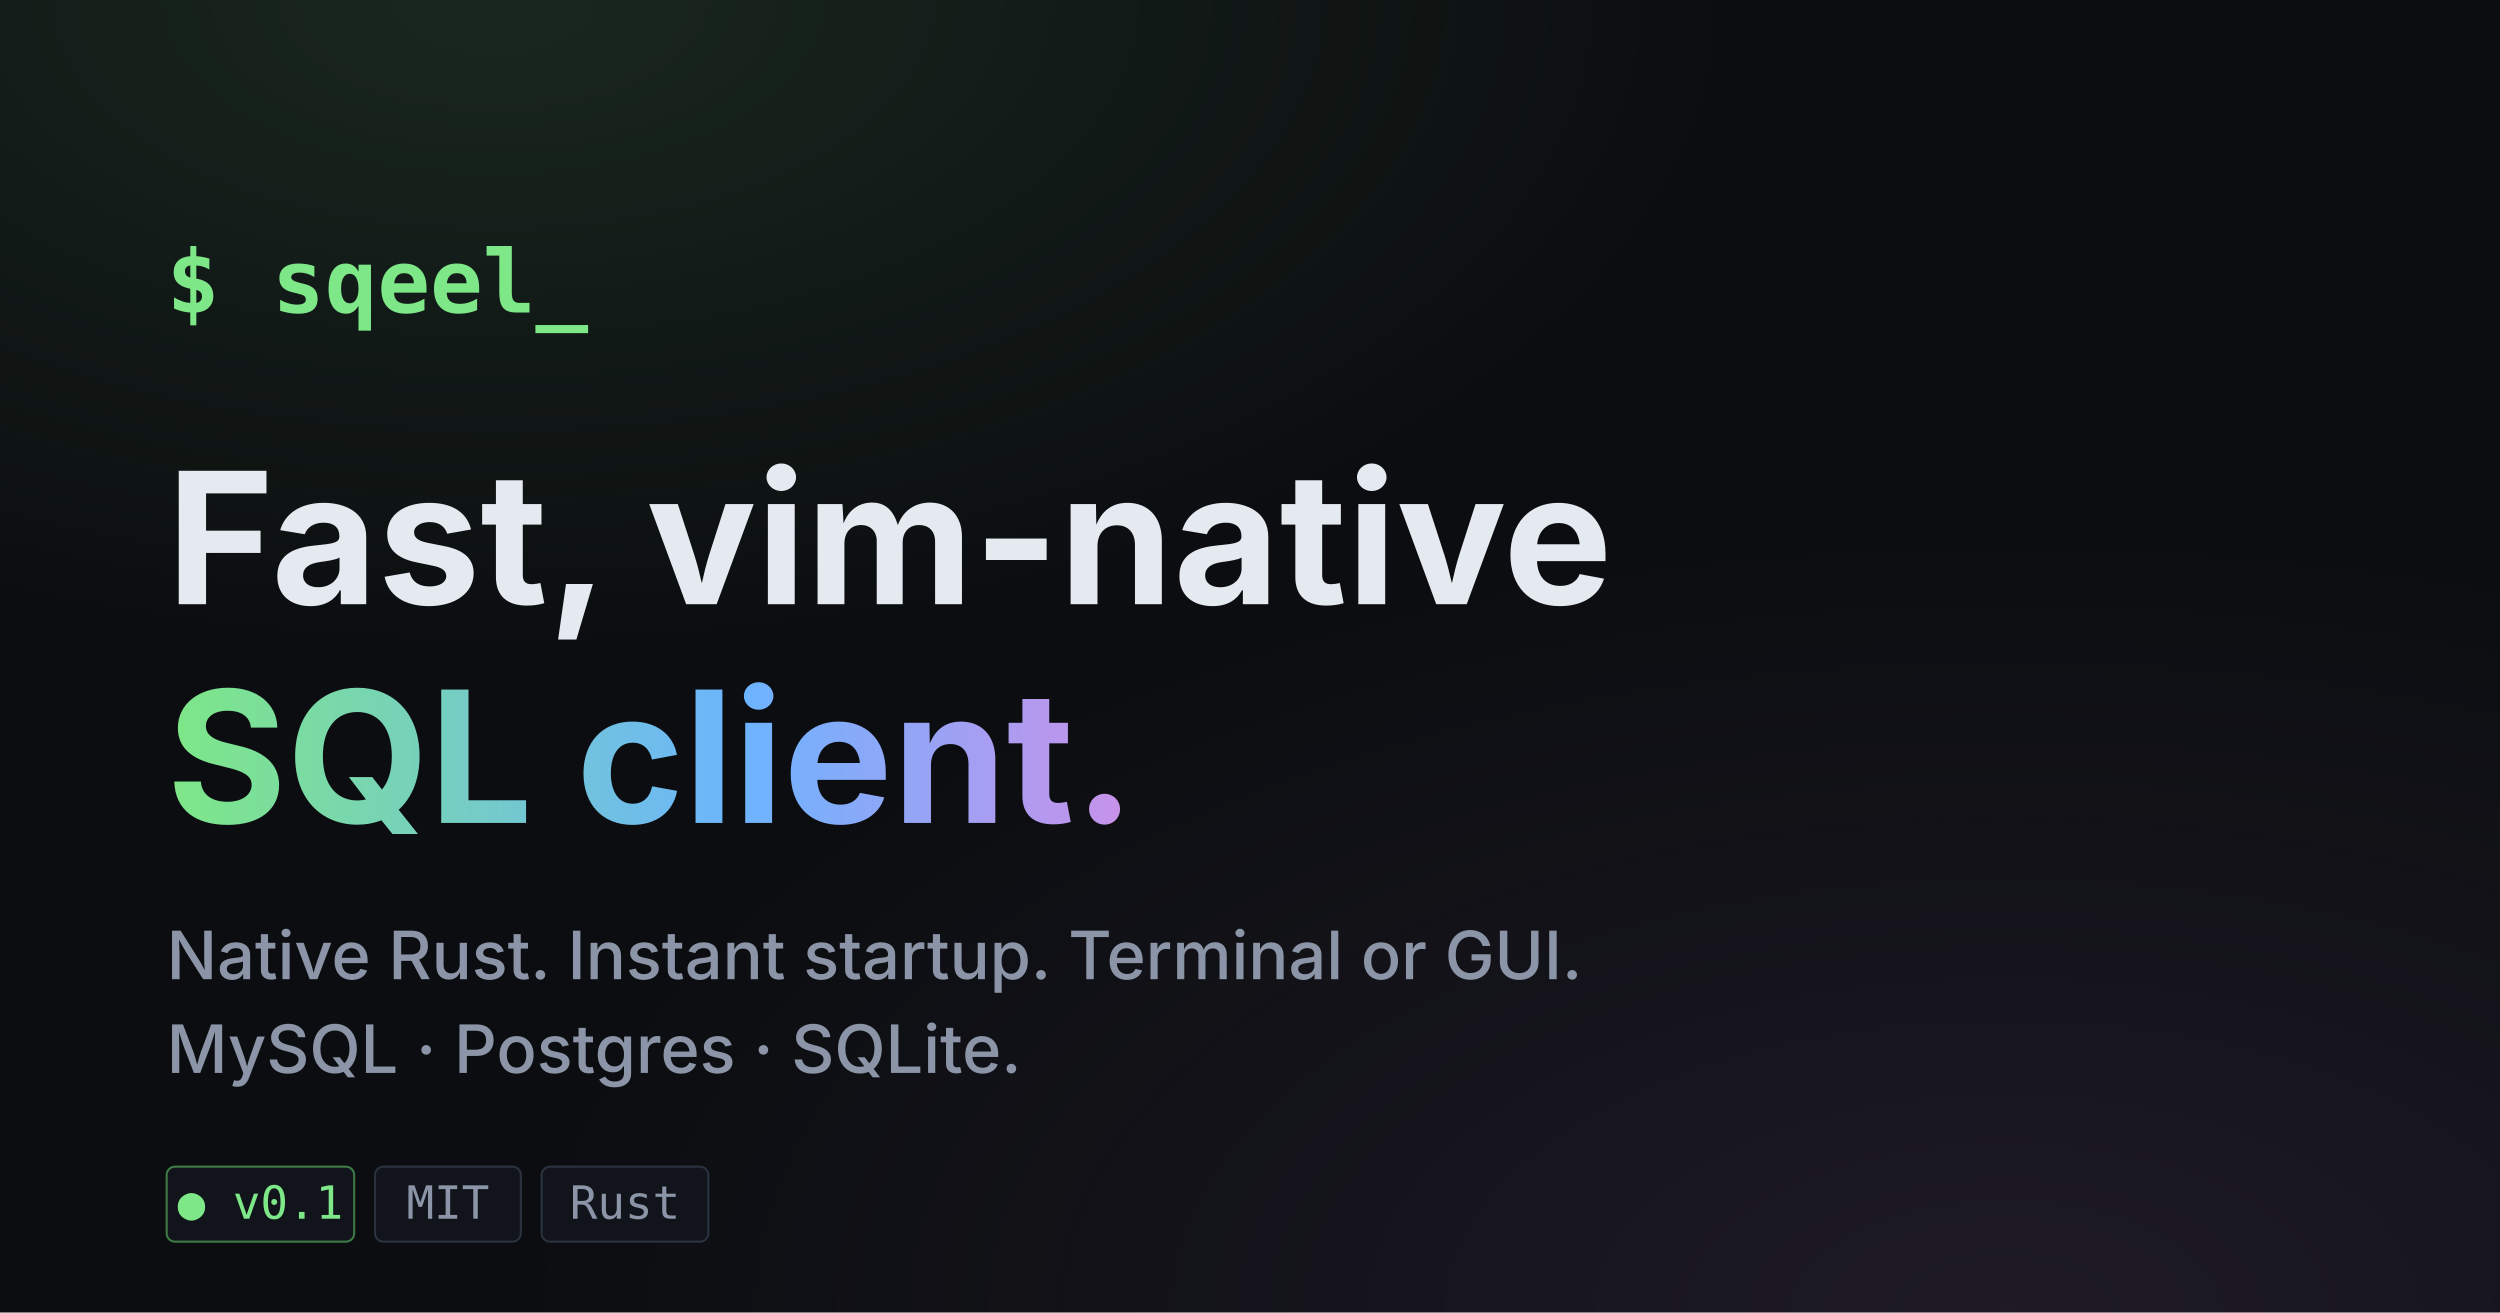
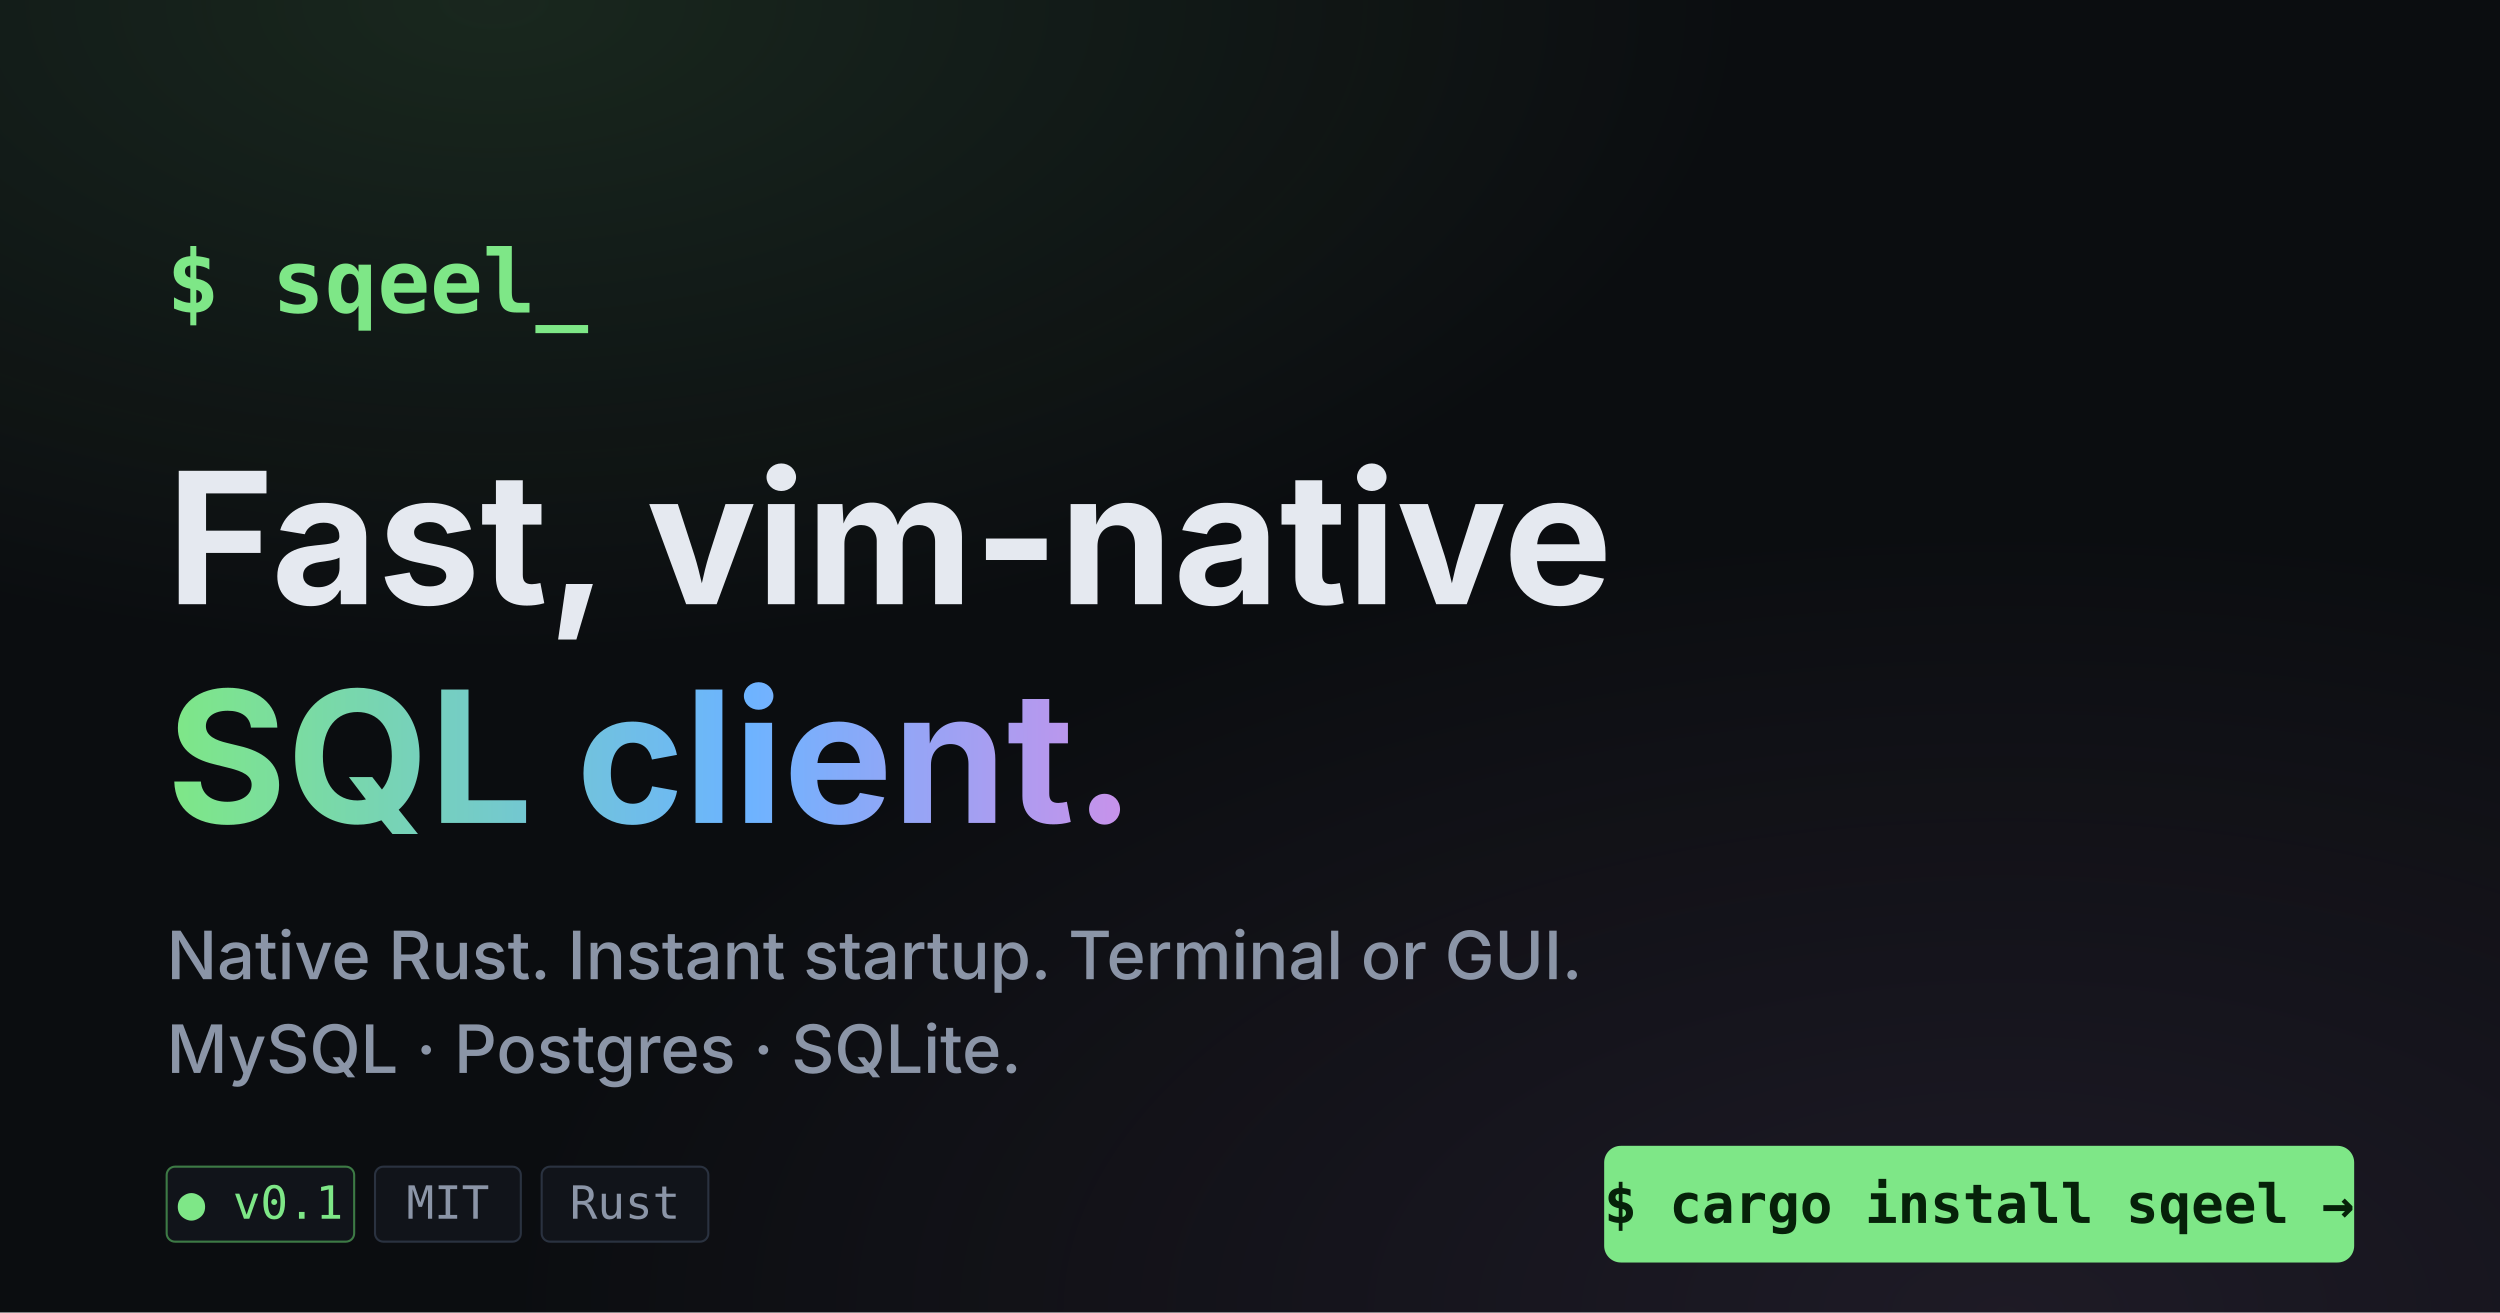
<svg xmlns="http://www.w3.org/2000/svg" width="1200" height="630" viewBox="0 0 1200 630">
  <defs>
    <linearGradient id="g" x1="0" y1="0" x2="1" y2="0">
      <stop offset="0" stop-color="#7ee787" />
      <stop offset="0.6" stop-color="#6cb4ff" />
      <stop offset="1" stop-color="#c792ea" />
    </linearGradient>
    <radialGradient id="bg1" cx="20%" cy="0%" r="50%">
      <stop offset="0" stop-color="#7ee787" stop-opacity="0.12" />
      <stop offset="1" stop-color="#7ee787" stop-opacity="0" />
    </radialGradient>
    <radialGradient id="bg2" cx="80%" cy="100%" r="60%">
      <stop offset="0" stop-color="#c792ea" stop-opacity="0.10" />
      <stop offset="1" stop-color="#c792ea" stop-opacity="0" />
    </radialGradient>
  </defs>
  <rect width="1200" height="630" fill="#0b0d10" />
  <rect width="1200" height="630" fill="url(#bg1)" />
  <rect width="1200" height="630" fill="url(#bg2)" />
  <g font-family="ui-monospace, SFMono-Regular, Menlo, monospace" font-weight="700">
    <text x="80" y="150" font-size="42" fill="#7ee787">$ sqeel<tspan fill="#7ee787">_</tspan>
    </text>
  </g>
  <g font-family="Inter, system-ui, -apple-system, sans-serif" font-weight="700">
    <text x="80" y="290" font-size="88" fill="#e5e9f0">Fast, vim-native</text>
    <text x="80" y="395" font-size="88" fill="url(#g)">SQL client.</text>
  </g>
  <g font-family="Inter, system-ui, -apple-system, sans-serif">
    <text x="80" y="470" font-size="32" fill="#8b95a7" font-weight="500">Native Rust. Instant startup. Terminal or GUI.</text>
    <text x="80" y="515" font-size="32" fill="#8b95a7" font-weight="500">MySQL · Postgres · SQLite.</text>
  </g>
  <g font-family="ui-monospace, SFMono-Regular, Menlo, monospace" font-size="22" font-weight="500">
    <rect x="80" y="560" width="90" height="36" rx="4" fill="#11141a" stroke="#3d7a45" />
    <text x="125" y="585" fill="#7ee787" text-anchor="middle">● v0.1</text>
    <rect x="180" y="560" width="70" height="36" rx="4" fill="#11141a" stroke="#2a3240" />
    <text x="215" y="585" fill="#8b95a7" text-anchor="middle">MIT</text>
    <rect x="260" y="560" width="80" height="36" rx="4" fill="#11141a" stroke="#2a3240" />
    <text x="300" y="585" fill="#8b95a7" text-anchor="middle">Rust</text>
  </g>
+   <g font-family="ui-monospace, SFMono-Regular, Menlo, monospace" font-weight="700">
+     <rect x="770" y="550" width="360" height="56" rx="8" fill="#7ee787" />
+     <text x="950" y="587" font-size="26" fill="#062109" text-anchor="middle">$ cargo install sqeel →</text>
+   </g>
</svg>
